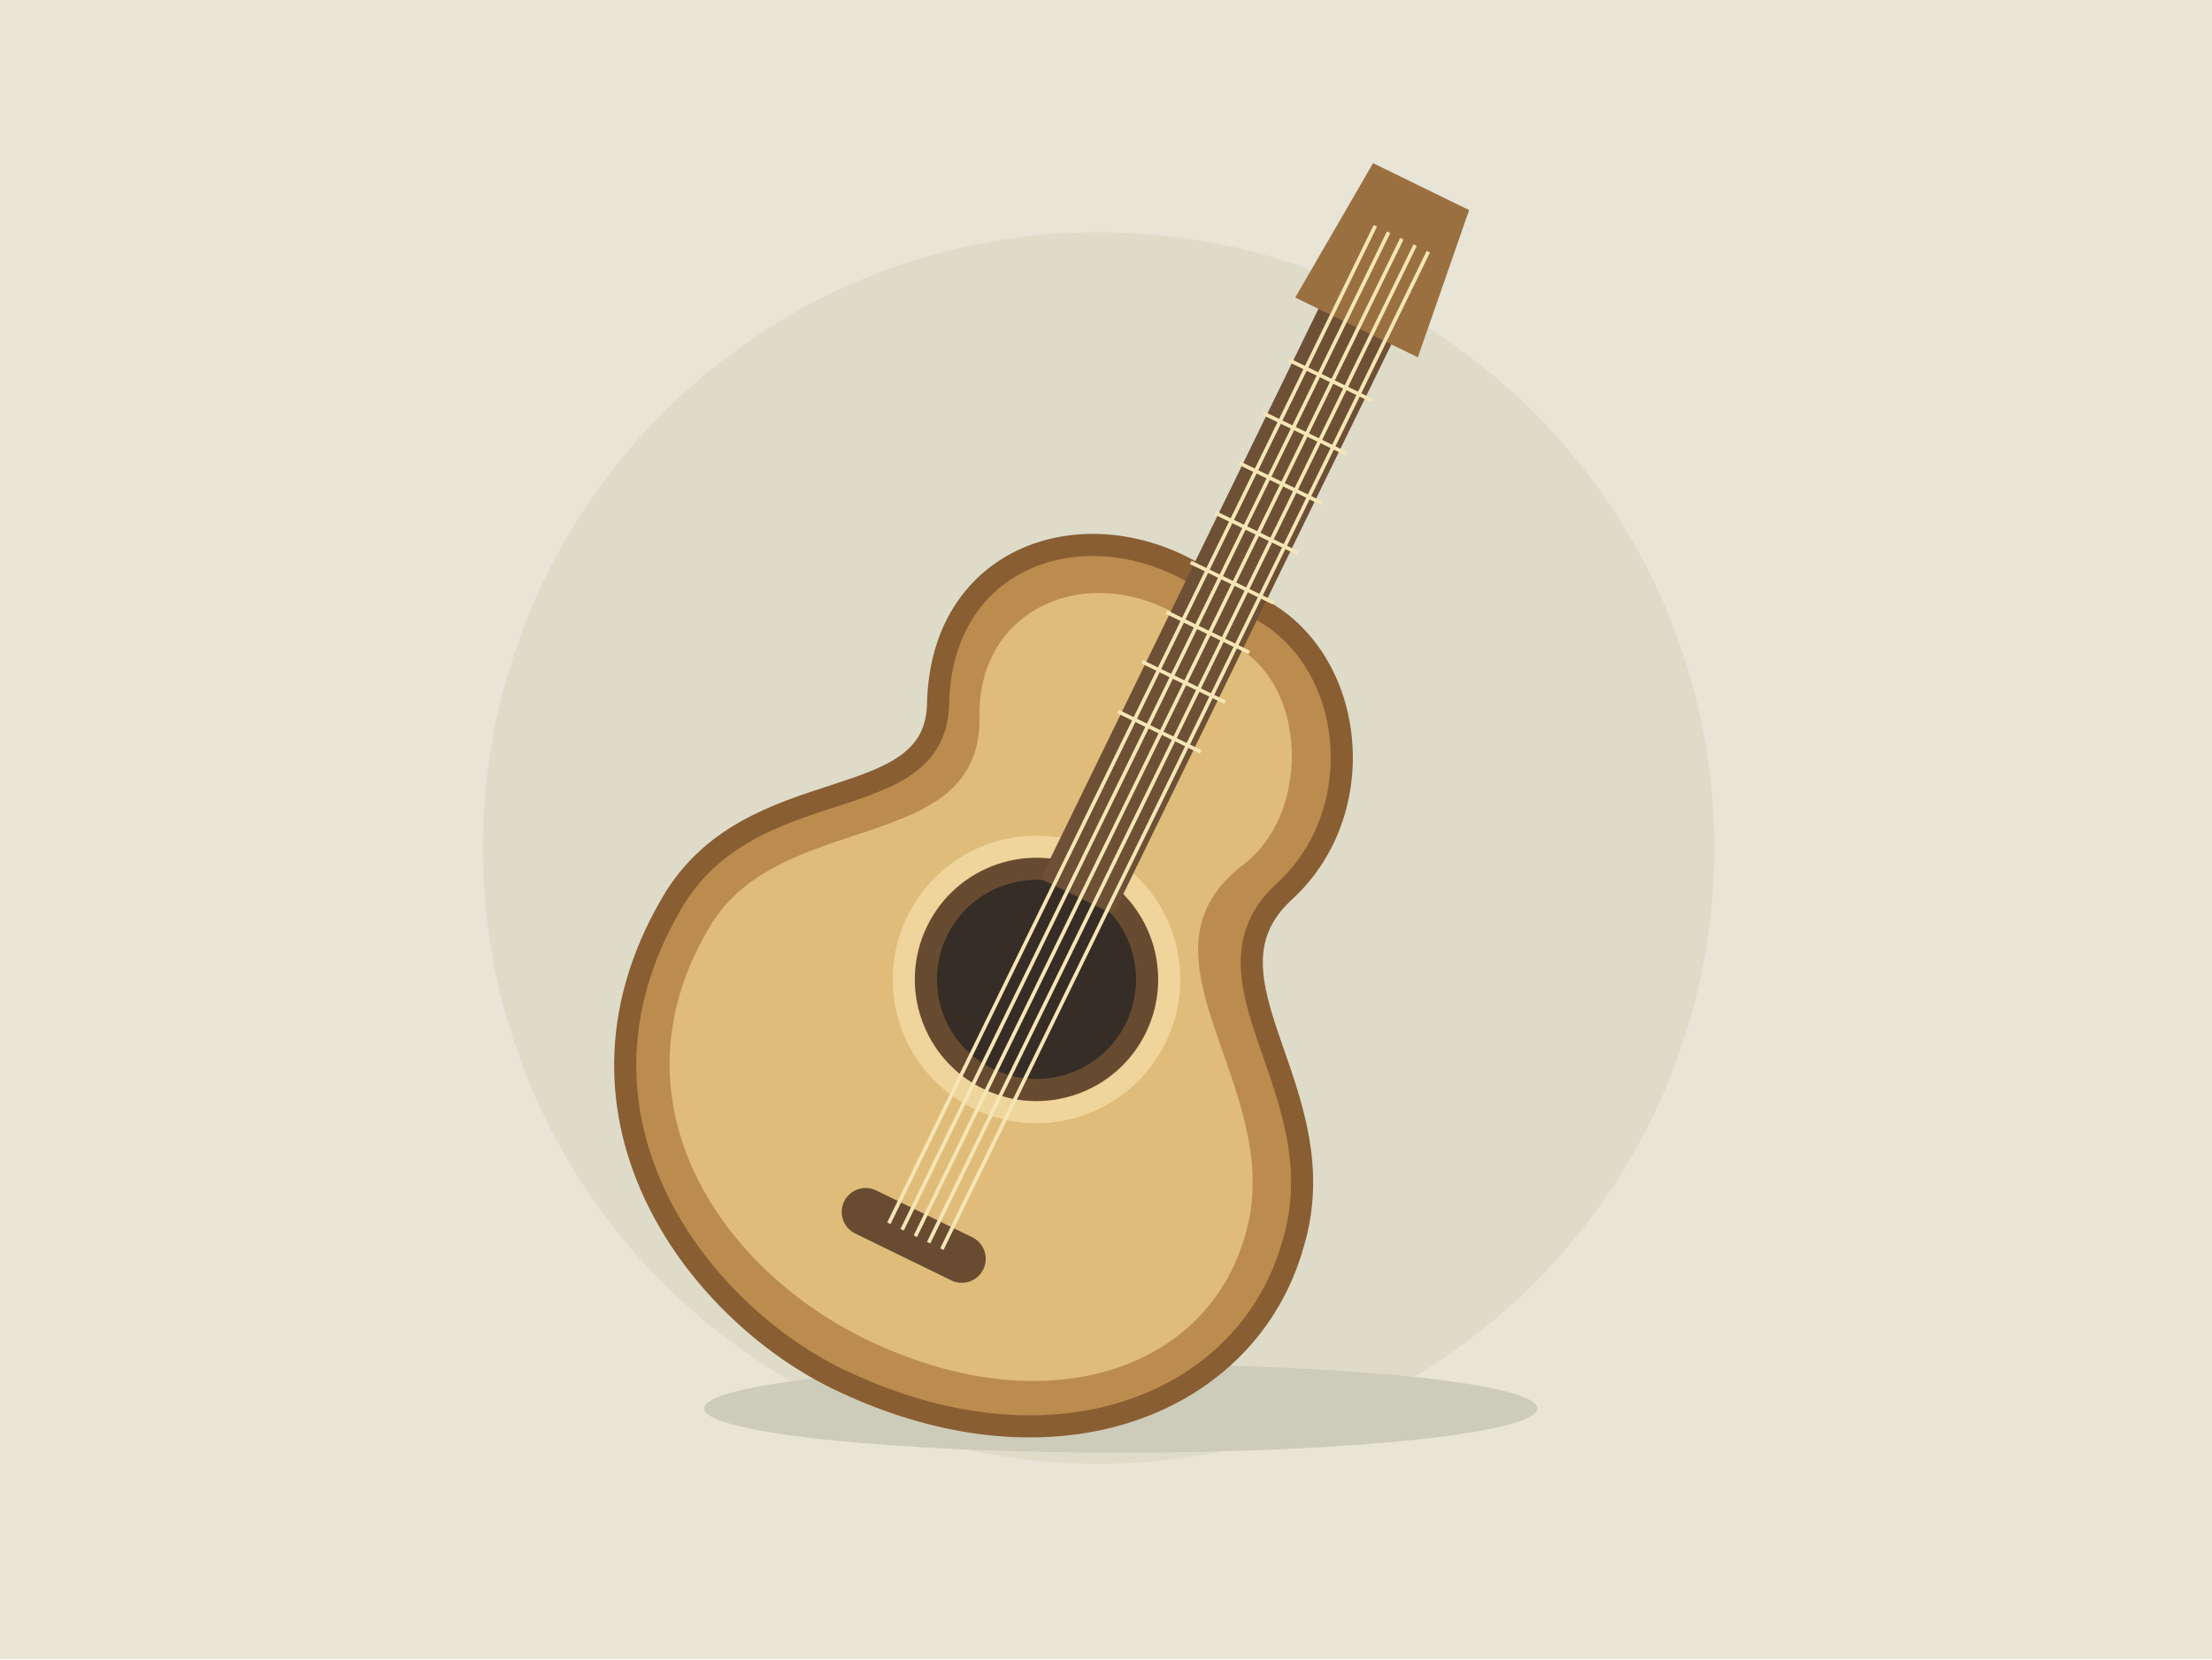
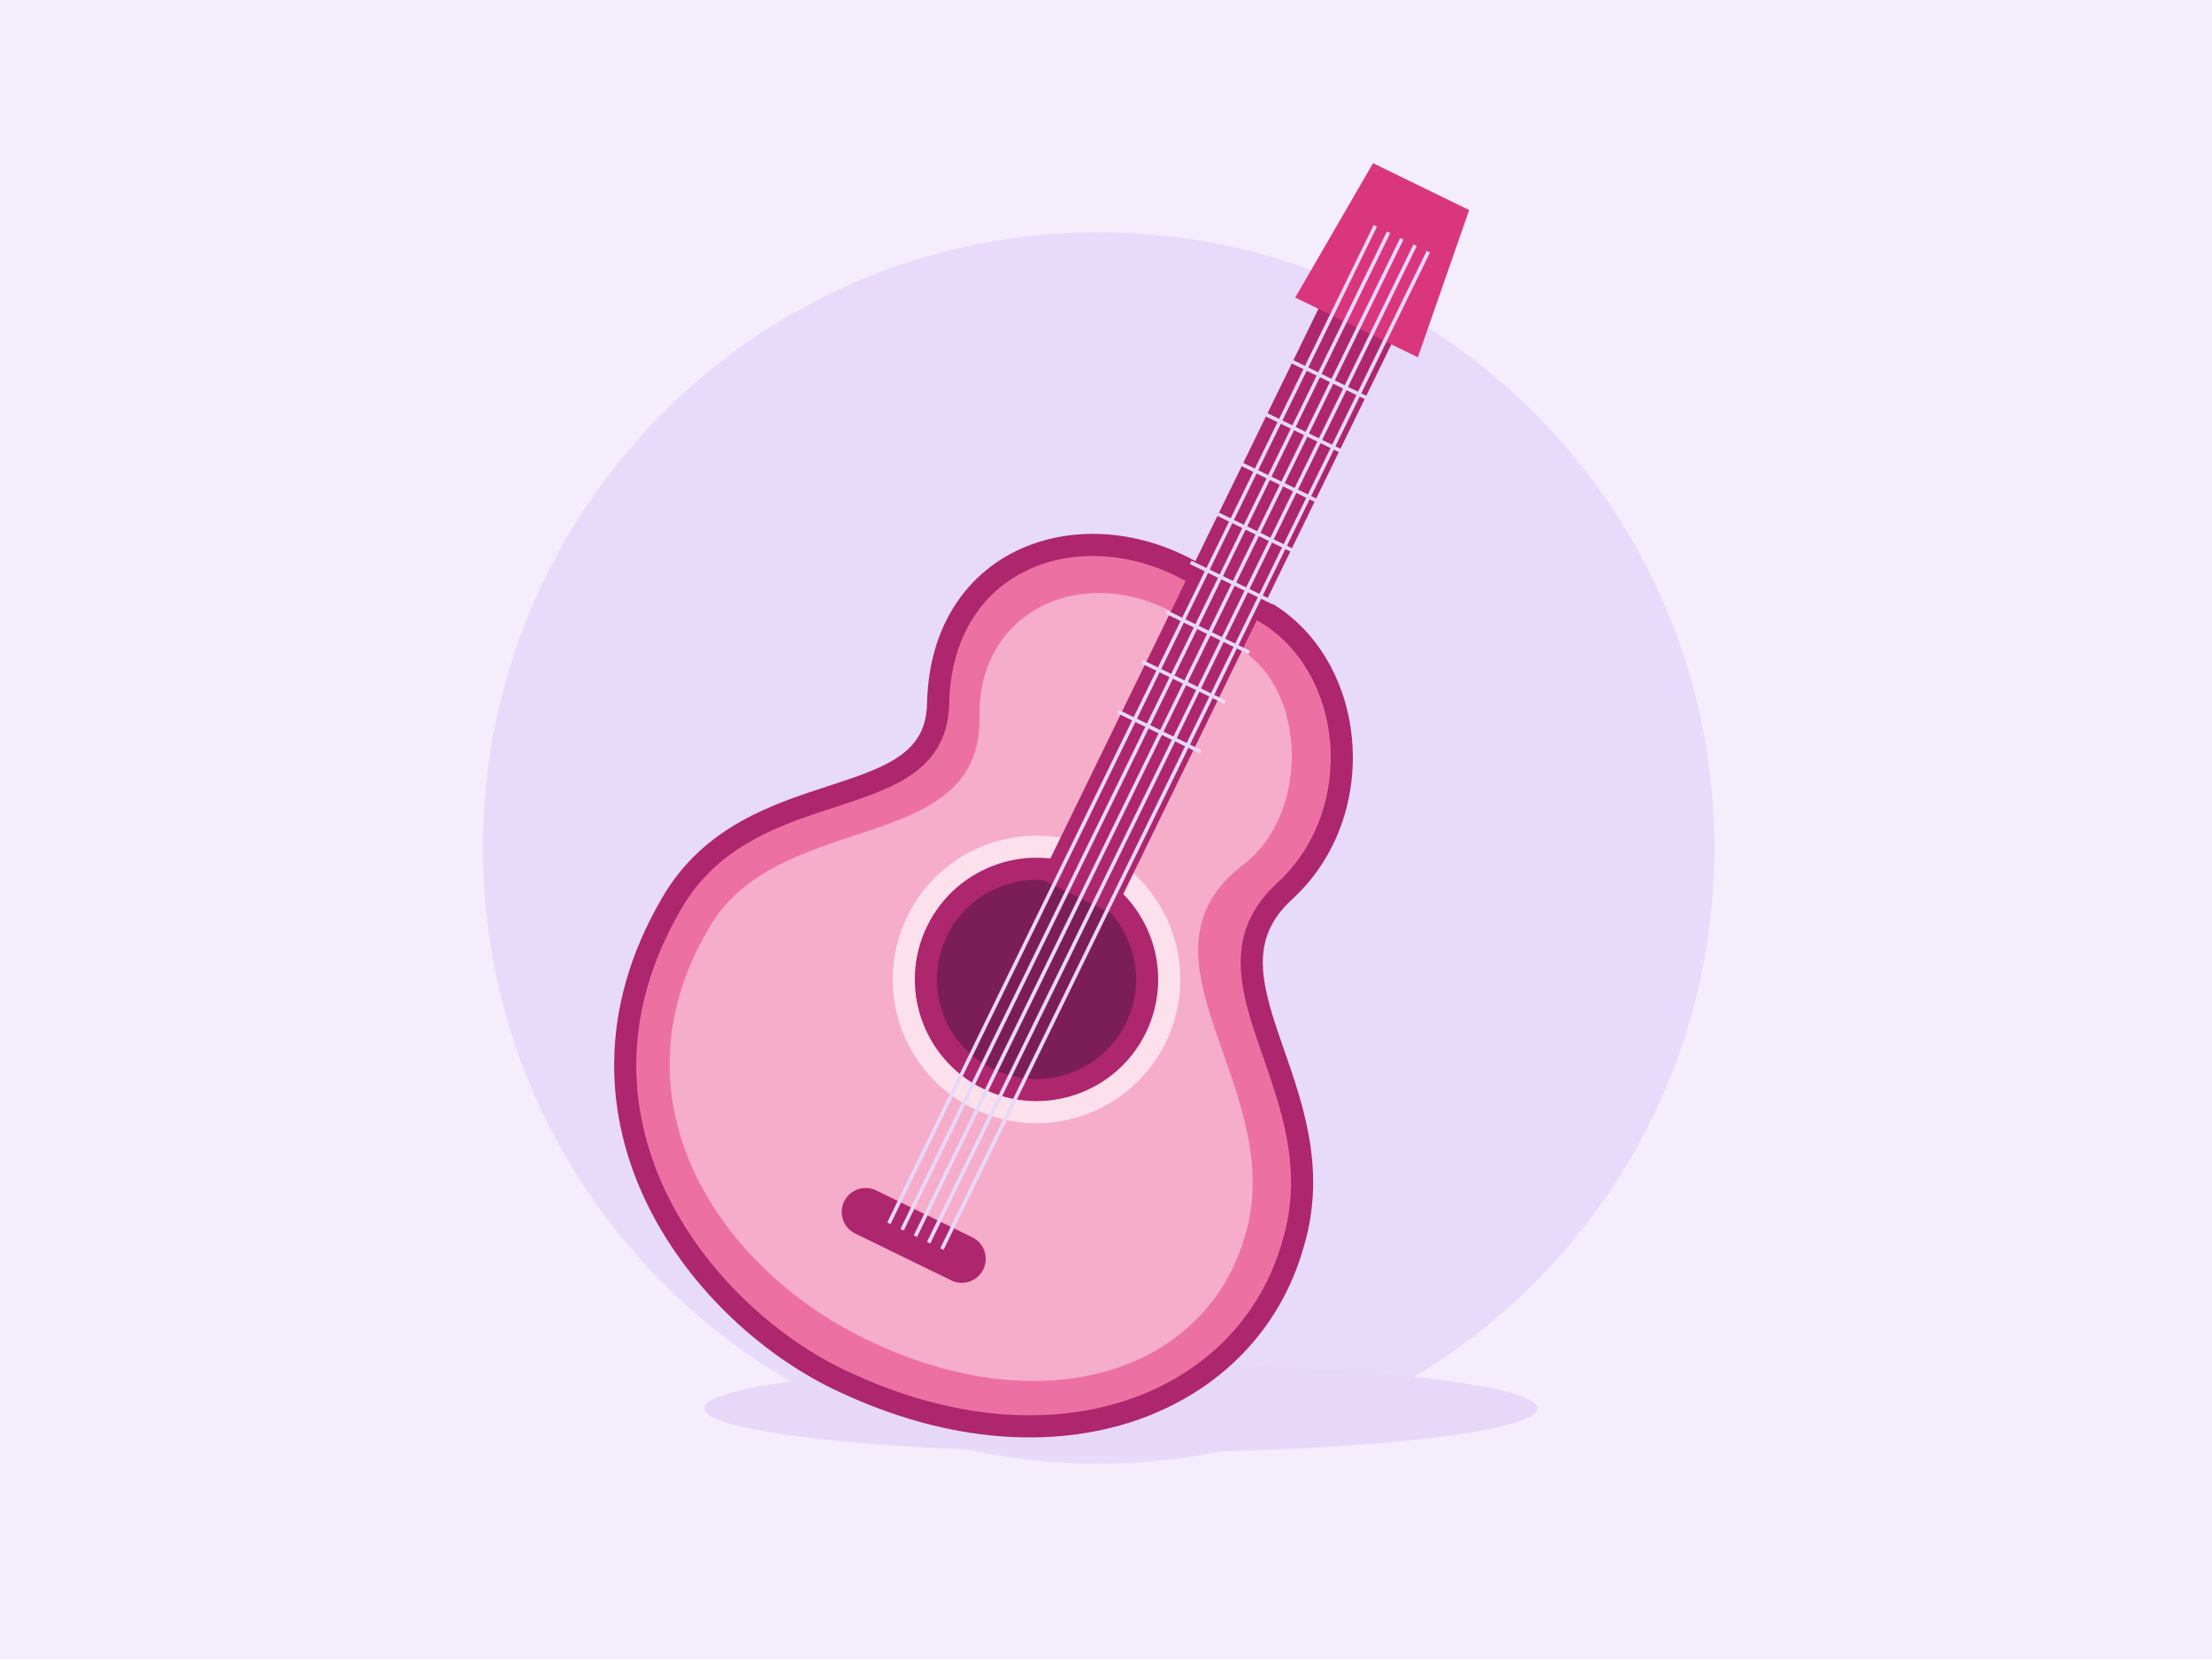
<svg xmlns="http://www.w3.org/2000/svg" viewBox="0 0 600 450">
-   <rect width="600" height="450" fill="#e8e4d6" />
-   <circle cx="298" cy="230" r="167" fill="#dedbc9" />
-   <ellipse cx="304" cy="382" rx="113" ry="12" fill="#cdcbb9" />
+   <rect width="600" height="450" fill="#f3edfc" />
+   <circle cx="298" cy="230" r="167" fill="#e7dafa" />
+   <ellipse cx="304" cy="382" rx="113" ry="12" fill="#e7d8fa" />
  <g transform="rotate(26 300 227)">
-     <path d="M301 154c-39-10-76 20-58 60 14 29-38 38-41 81-5 68 57 97 99 96 64-1 101-43 93-87-7-43-57-52-44-85 13-33-15-72-49-65Z" fill="#bc8c4e" stroke="#895e32" stroke-width="6" />
-     <path d="M301 166c-34-9-61 18-46 47 17 34-39 46-41 84-4 53 42 81 87 81 54 0 88-33 80-72-8-40-63-52-44-89 11-23-10-58-36-51Z" fill="#dfbc79" />
-     <circle cx="300" cy="270" r="36" fill="#674b31" stroke="#efd49b" stroke-width="6" />
-     <circle cx="300" cy="270" r="27" fill="#352d26" />
-     <path d="M289 56h22v189h-22Z" fill="#6d5035" />
-     <path d="M285 31h29l5 42h-37Z" fill="#9b7041" />
-     <path d="M286 347h29" stroke="#694b32" stroke-width="13" stroke-linecap="round" />
-     <g stroke="#f6e6b6" stroke-width="1">
+     <path d="M301 154c-39-10-76 20-58 60 14 29-38 38-41 81-5 68 57 97 99 96 64-1 101-43 93-87-7-43-57-52-44-85 13-33-15-72-49-65Z" fill="#ed70a3" stroke="#ae266d" stroke-width="6" />
+     <path d="M301 166c-34-9-61 18-46 47 17 34-39 46-41 84-4 53 42 81 87 81 54 0 88-33 80-72-8-40-63-52-44-89 11-23-10-58-36-51Z" fill="#f6adca" />
+     <circle cx="300" cy="270" r="36" fill="#ae266d" stroke="#fce0ec" stroke-width="6" />
+     <circle cx="300" cy="270" r="27" fill="#7b1d58" />
+     <path d="M289 56h22v189h-22Z" fill="#ae266d" />
+     <path d="M285 31h29l5 42h-37Z" fill="#d9367d" />
+     <path d="M286 347h29" stroke="#ae266d" stroke-width="13" stroke-linecap="round" />
+     <g stroke="#e7d8fa" stroke-width="1">
      <path d="M293 46v301M297 46v301M301 46v301M305 46v301M309 46v301" />
      <path d="M288 89h25m-25 16h25m-25 15h25m-25 15h25m-25 15h25m-25 15h25m-25 15h25m-25 15h25" />
    </g>
  </g>
</svg>
